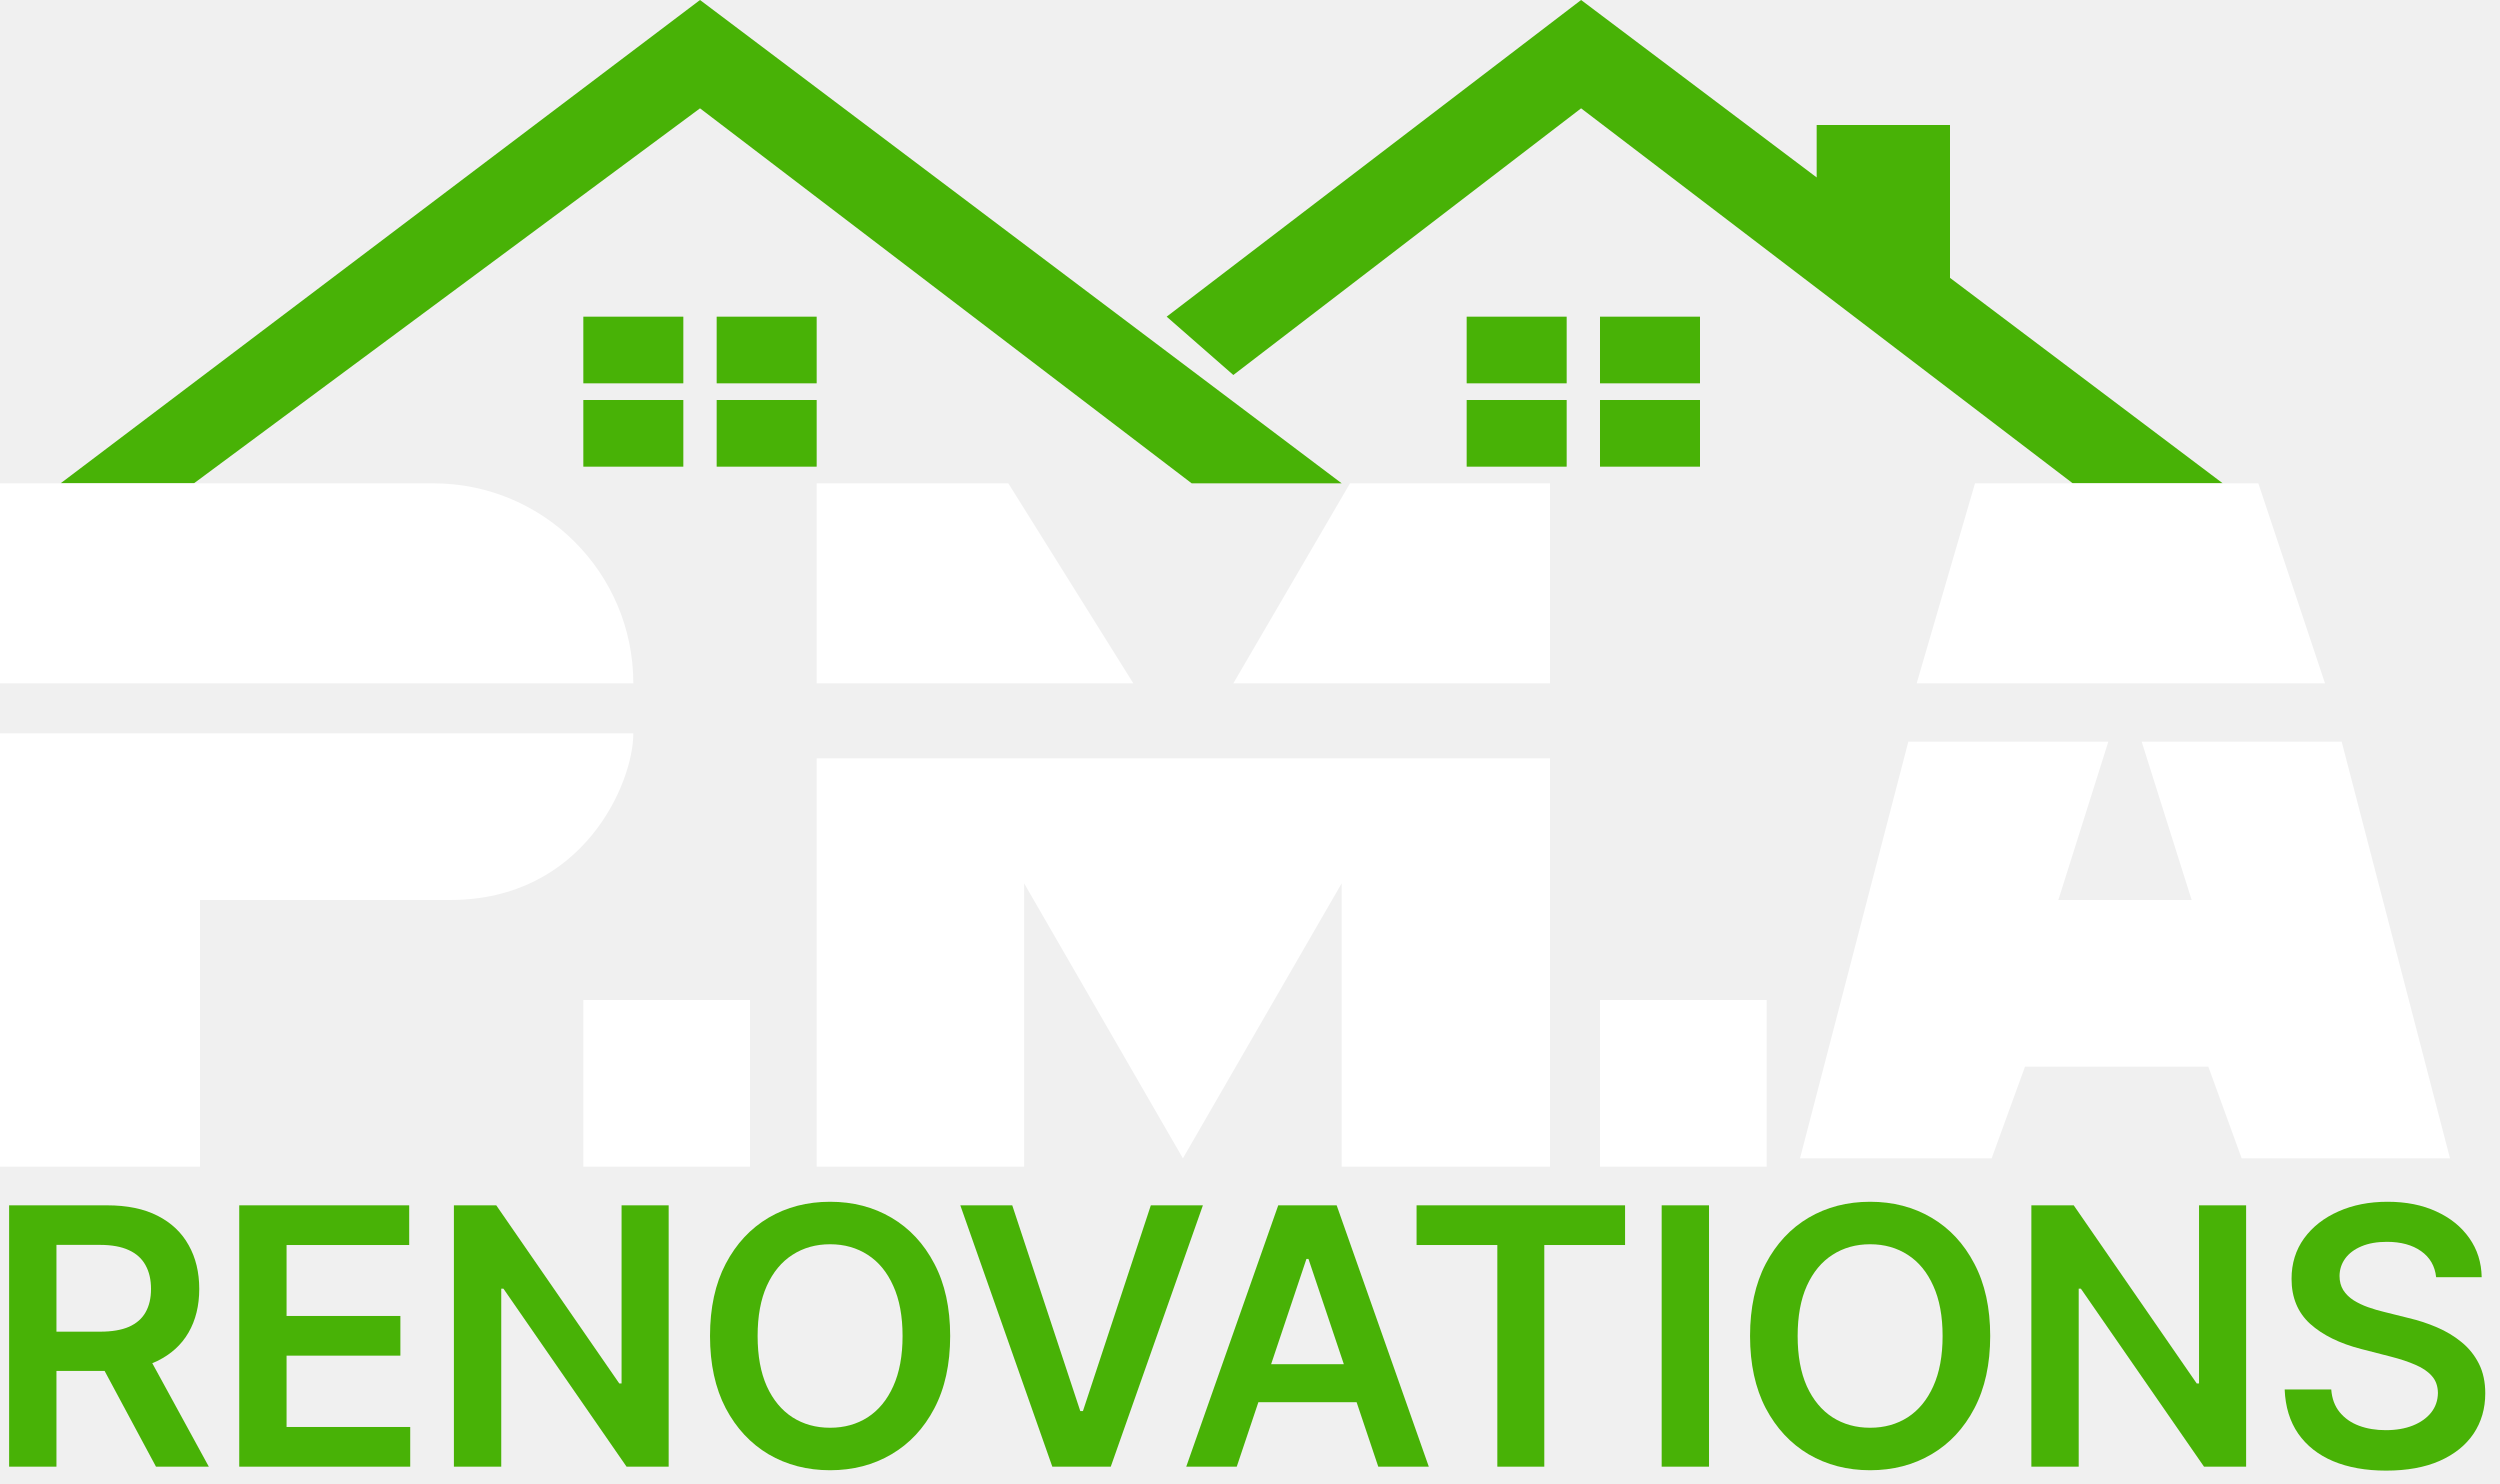
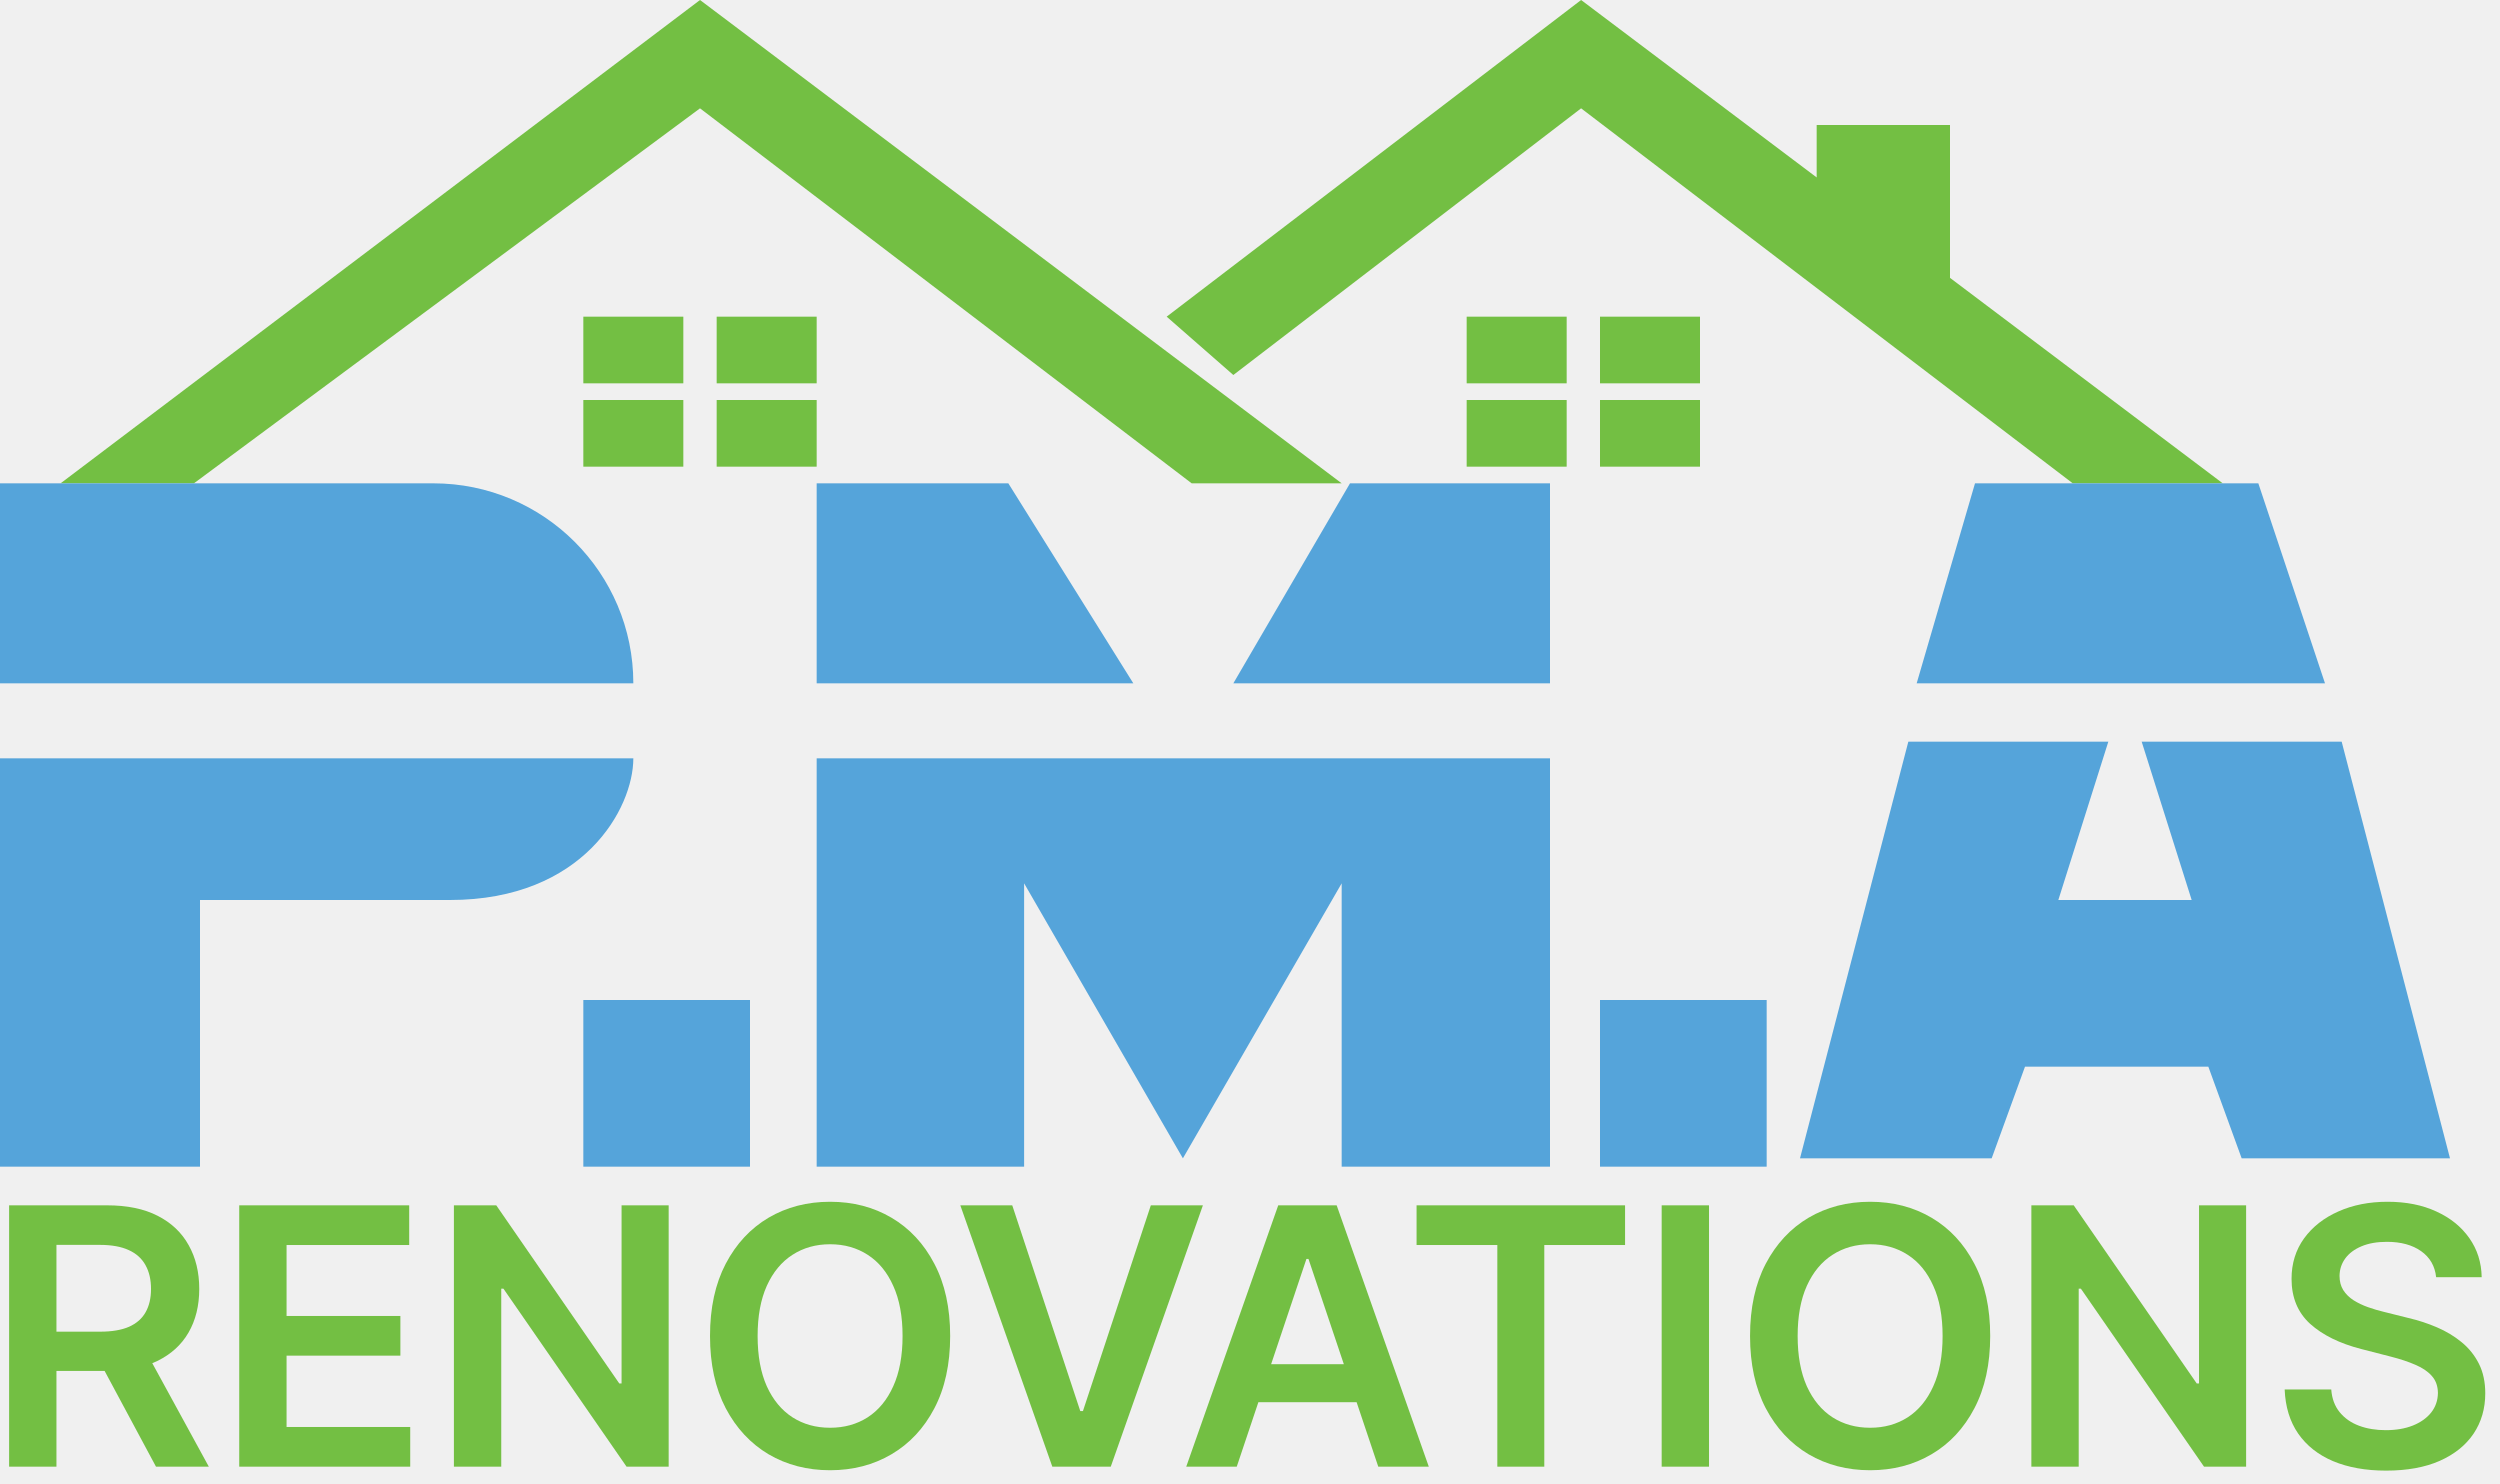
<svg xmlns="http://www.w3.org/2000/svg" width="150" height="89" viewBox="0 0 150 89" fill="none">
-   <path d="M35 19H41V23H35V19Z" fill="#48B206" />
-   <path d="M35 24H41V28H35V24Z" fill="#48B206" />
-   <path d="M43 19H49V23H43V19Z" fill="#48B206" />
-   <path d="M43 24H49V28H43V24Z" fill="#48B206" />
-   <path d="M88 19H94V23H88V19Z" fill="#48B206" />
-   <path d="M88 24H94V28H88V24Z" fill="#48B206" />
-   <path d="M96 19H102V23H96V19Z" fill="#48B206" />
-   <path d="M96 24H102V28H96V24Z" fill="#48B206" />
-   <path d="M42.001 0L3.635 29H11.635L42.001 6.5L71.501 29H80.501L42.001 0Z" fill="#48B206" />
-   <path d="M94.866 0L70 19L74 22.5L94.866 6.5L124.366 29H133.366L117 16.672V7.5H109V10.646L94.866 0Z" fill="#48B206" />
-   <path d="M38 44H0L2.42889e-06 70H12V54H27C35 54 38 47 38 44Z" fill="white" />
-   <path d="M0 29H26C32.627 29 38 34.373 38 41H0V29Z" fill="white" />
-   <path d="M49 29H60.5L68 41H49V29Z" fill="white" />
-   <path d="M81 29H93V41H74L81 29Z" fill="white" />
-   <path d="M118.5 29H135.5L139.5 41H115L118.5 29Z" fill="white" />
-   <rect x="35" y="60" width="10" height="10" fill="white" />
-   <rect x="96" y="60" width="10" height="10" fill="white" />
-   <path d="M93 45.5H49V70H61.447V53L70.974 69.5L80.5 53V70H93V45.5Z" fill="white" />
-   <path d="M114.5 44.5L108 69.5H119.5L121.5 64H132.5L134.5 69.5H147L140.5 44.5H128.5L131.5 54H123.5L126.5 44.5H114.5Z" fill="white" />
-   <path d="M0.547 88V72.32H6.427C7.631 72.32 8.642 72.529 9.459 72.948C10.28 73.366 10.901 73.953 11.319 74.709C11.743 75.459 11.955 76.334 11.955 77.335C11.955 78.34 11.74 79.213 11.312 79.953C10.888 80.688 10.263 81.257 9.436 81.66C8.609 82.059 7.593 82.258 6.389 82.258H2.201V79.9H6.006C6.71 79.9 7.287 79.803 7.736 79.609C8.185 79.409 8.517 79.121 8.731 78.743C8.951 78.361 9.061 77.891 9.061 77.335C9.061 76.778 8.951 76.304 8.731 75.911C8.512 75.513 8.178 75.211 7.728 75.007C7.279 74.798 6.7 74.693 5.99 74.693H3.387V88H0.547ZM8.647 80.895L12.529 88H9.359L5.546 80.895H8.647Z" fill="#48B206" />
-   <path d="M14.354 88V72.32H24.552V74.701H17.194V78.958H24.023V81.339H17.194V85.619H24.613V88H14.354Z" fill="#48B206" />
-   <path d="M40.12 72.32V88H37.593L30.205 77.319H30.075V88H27.234V72.32H29.776L37.157 83.008H37.294V72.32H40.12Z" fill="#48B206" />
-   <path d="M57.01 80.16C57.01 81.849 56.694 83.296 56.061 84.501C55.433 85.7 54.575 86.619 53.488 87.257C52.406 87.895 51.178 88.214 49.805 88.214C48.432 88.214 47.202 87.895 46.115 87.257C45.033 86.614 44.175 85.693 43.543 84.493C42.915 83.289 42.601 81.844 42.601 80.16C42.601 78.47 42.915 77.026 43.543 75.826C44.175 74.622 45.033 73.701 46.115 73.062C47.202 72.424 48.432 72.106 49.805 72.106C51.178 72.106 52.406 72.424 53.488 73.062C54.575 73.701 55.433 74.622 56.061 75.826C56.694 77.026 57.01 78.47 57.01 80.16ZM54.154 80.16C54.154 78.971 53.968 77.968 53.595 77.151C53.228 76.329 52.717 75.709 52.064 75.29C51.411 74.867 50.658 74.655 49.805 74.655C48.953 74.655 48.2 74.867 47.547 75.29C46.894 75.709 46.38 76.329 46.008 77.151C45.64 77.968 45.457 78.971 45.457 80.16C45.457 81.349 45.64 82.355 46.008 83.176C46.38 83.993 46.894 84.613 47.547 85.037C48.2 85.455 48.953 85.665 49.805 85.665C50.658 85.665 51.411 85.455 52.064 85.037C52.717 84.613 53.228 83.993 53.595 83.176C53.968 82.355 54.154 81.349 54.154 80.16Z" fill="#48B206" />
-   <path d="M60.735 72.32L64.816 84.662H64.977L69.05 72.32H72.174L66.646 88H63.139L57.619 72.32H60.735Z" fill="#48B206" />
-   <path d="M74.205 88H71.174L76.694 72.32H80.2L85.728 88H82.696L78.508 75.535H78.386L74.205 88ZM74.305 81.852H82.574V84.133H74.305V81.852Z" fill="#48B206" />
-   <path d="M84.994 74.701V72.32H97.504V74.701H92.658V88H89.84V74.701H84.994Z" fill="#48B206" />
-   <path d="M102.541 72.32V88H99.7V72.32H102.541Z" fill="#48B206" />
-   <path d="M119.412 80.16C119.412 81.849 119.095 83.296 118.462 84.501C117.835 85.7 116.977 86.619 115.89 87.257C114.808 87.895 113.58 88.214 112.207 88.214C110.834 88.214 109.604 87.895 108.517 87.257C107.435 86.614 106.577 85.693 105.944 84.493C105.317 83.289 105.003 81.844 105.003 80.16C105.003 78.47 105.317 77.026 105.944 75.826C106.577 74.622 107.435 73.701 108.517 73.062C109.604 72.424 110.834 72.106 112.207 72.106C113.58 72.106 114.808 72.424 115.89 73.062C116.977 73.701 117.835 74.622 118.462 75.826C119.095 77.026 119.412 78.47 119.412 80.16ZM116.556 80.16C116.556 78.971 116.37 77.968 115.997 77.151C115.63 76.329 115.119 75.709 114.466 75.29C113.813 74.867 113.06 74.655 112.207 74.655C111.355 74.655 110.602 74.867 109.949 75.29C109.295 75.709 108.782 76.329 108.41 77.151C108.042 77.968 107.859 78.971 107.859 80.16C107.859 81.349 108.042 82.355 108.41 83.176C108.782 83.993 109.295 84.613 109.949 85.037C110.602 85.455 111.355 85.665 112.207 85.665C113.06 85.665 113.813 85.455 114.466 85.037C115.119 84.613 115.63 83.993 115.997 83.176C116.37 82.355 116.556 81.349 116.556 80.16Z" fill="#48B206" />
-   <path d="M134.767 72.32V88H132.241L124.852 77.319H124.722V88H121.882V72.32H124.424L131.804 83.008H131.942V72.32H134.767Z" fill="#48B206" />
-   <path d="M146.168 76.63C146.097 75.962 145.795 75.441 145.265 75.068C144.739 74.696 144.055 74.51 143.213 74.51C142.621 74.51 142.113 74.599 141.689 74.778C141.265 74.956 140.941 75.199 140.717 75.505C140.492 75.811 140.377 76.161 140.372 76.554C140.372 76.88 140.446 77.164 140.594 77.404C140.747 77.644 140.954 77.848 141.214 78.016C141.475 78.179 141.763 78.317 142.08 78.43C142.396 78.542 142.715 78.636 143.037 78.713L144.507 79.08C145.099 79.218 145.668 79.404 146.214 79.639C146.765 79.874 147.258 80.17 147.692 80.527C148.131 80.885 148.478 81.316 148.733 81.821C148.988 82.327 149.116 82.919 149.116 83.597C149.116 84.516 148.881 85.325 148.411 86.025C147.942 86.719 147.263 87.262 146.375 87.655C145.492 88.043 144.422 88.237 143.167 88.237C141.947 88.237 140.888 88.048 139.989 87.671C139.096 87.293 138.397 86.742 137.892 86.017C137.391 85.292 137.121 84.409 137.08 83.368H139.875C139.915 83.914 140.084 84.368 140.38 84.731C140.676 85.093 141.061 85.364 141.536 85.542C142.016 85.721 142.552 85.81 143.144 85.81C143.761 85.81 144.302 85.718 144.767 85.534C145.236 85.346 145.604 85.085 145.869 84.754C146.135 84.417 146.27 84.024 146.275 83.575C146.27 83.166 146.15 82.829 145.915 82.564C145.681 82.293 145.351 82.069 144.928 81.89C144.509 81.706 144.019 81.543 143.458 81.4L141.674 80.941C140.382 80.609 139.362 80.106 138.611 79.433C137.866 78.754 137.493 77.853 137.493 76.73C137.493 75.806 137.744 74.997 138.244 74.303C138.749 73.609 139.436 73.07 140.303 72.687C141.171 72.299 142.154 72.106 143.251 72.106C144.364 72.106 145.339 72.299 146.176 72.687C147.018 73.07 147.679 73.603 148.159 74.287C148.638 74.966 148.886 75.747 148.901 76.63H146.168Z" fill="#48B206" />
+   <path d="M35 19H41V23H35V19Z" fill="#73BF43" />
+   <path d="M35 24H41V28H35V24Z" fill="#73BF43" />
+   <path d="M43 19H49V23H43V19Z" fill="#73BF43" />
+   <path d="M43 24H49V28H43V24Z" fill="#73BF43" />
+   <path d="M88 19H94V23H88V19Z" fill="#73BF43" />
+   <path d="M88 24H94V28H88V24Z" fill="#73BF43" />
+   <path d="M96 19H102V23H96V19Z" fill="#73BF43" />
+   <path d="M96 24H102V28H96V24Z" fill="#73BF43" />
+   <path d="M42.001 0L3.635 29H11.635L42.001 6.5L71.501 29H80.501L42.001 0Z" fill="#73BF43" />
+   <path d="M94.866 0L70 19L74 22.5L94.866 6.5L124.366 29H133.366L117 16.672V7.5H109V10.646L94.866 0Z" fill="#73BF43" />
+   <path d="M38 45.5H0L2.42889e-06 70H12V54H27C35 54 38 48.5 38 45.5Z" fill="#55A4DA" />
+   <path d="M0 29H26C32.627 29 38 34.373 38 41H0V29Z" fill="#55A4DA" />
+   <path d="M49 29H60.5L68 41H49V29Z" fill="#55A4DA" />
+   <path d="M81 29H93V41H74L81 29Z" fill="#55A4DA" />
+   <path d="M118.5 29H135.5L139.5 41H115L118.5 29Z" fill="#55A4DA" />
+   <rect x="35" y="60" width="10" height="10" fill="#55A4DA" />
+   <rect x="96" y="60" width="10" height="10" fill="#55A4DA" />
+   <path d="M93 45.5H49V70H61.447V53L70.974 69.5L80.5 53V70H93V45.5Z" fill="#55A4DA" />
+   <path d="M114.5 44.5L108 69.5H119.5L121.5 64H132.5L134.5 69.5H147L140.5 44.5H128.5L131.5 54H123.5L126.5 44.5H114.5Z" fill="#55A4DA" />
+   <path d="M0.547 88V72.32H6.427C7.631 72.32 8.642 72.529 9.459 72.948C10.28 73.366 10.901 73.953 11.319 74.709C11.743 75.459 11.955 76.334 11.955 77.335C11.955 78.34 11.74 79.213 11.312 79.953C10.888 80.688 10.263 81.257 9.436 81.66C8.609 82.059 7.593 82.258 6.389 82.258H2.201V79.9H6.006C6.71 79.9 7.287 79.803 7.736 79.609C8.185 79.409 8.517 79.121 8.731 78.743C8.951 78.361 9.061 77.891 9.061 77.335C9.061 76.778 8.951 76.304 8.731 75.911C8.512 75.513 8.178 75.211 7.728 75.007C7.279 74.798 6.7 74.693 5.99 74.693H3.387V88H0.547ZM8.647 80.895L12.529 88H9.359L5.546 80.895H8.647Z" fill="#73BF43" />
+   <path d="M14.354 88V72.32H24.552V74.701H17.194V78.958H24.023V81.339H17.194V85.619H24.613V88H14.354Z" fill="#73BF43" />
+   <path d="M40.12 72.32V88H37.593L30.205 77.319H30.075V88H27.234V72.32H29.776L37.157 83.008H37.294V72.32H40.12Z" fill="#73BF43" />
+   <path d="M57.01 80.16C57.01 81.849 56.694 83.296 56.061 84.501C55.433 85.7 54.575 86.619 53.488 87.257C52.406 87.895 51.178 88.214 49.805 88.214C48.432 88.214 47.202 87.895 46.115 87.257C45.033 86.614 44.175 85.693 43.543 84.493C42.915 83.289 42.601 81.844 42.601 80.16C42.601 78.47 42.915 77.026 43.543 75.826C44.175 74.622 45.033 73.701 46.115 73.062C47.202 72.424 48.432 72.106 49.805 72.106C51.178 72.106 52.406 72.424 53.488 73.062C54.575 73.701 55.433 74.622 56.061 75.826C56.694 77.026 57.01 78.47 57.01 80.16ZM54.154 80.16C54.154 78.971 53.968 77.968 53.595 77.151C53.228 76.329 52.717 75.709 52.064 75.29C51.411 74.867 50.658 74.655 49.805 74.655C48.953 74.655 48.2 74.867 47.547 75.29C46.894 75.709 46.38 76.329 46.008 77.151C45.64 77.968 45.457 78.971 45.457 80.16C45.457 81.349 45.64 82.355 46.008 83.176C46.38 83.993 46.894 84.613 47.547 85.037C48.2 85.455 48.953 85.665 49.805 85.665C50.658 85.665 51.411 85.455 52.064 85.037C52.717 84.613 53.228 83.993 53.595 83.176C53.968 82.355 54.154 81.349 54.154 80.16Z" fill="#73BF43" />
+   <path d="M60.735 72.32L64.816 84.662H64.977L69.05 72.32H72.174L66.646 88H63.139L57.619 72.32H60.735Z" fill="#73BF43" />
+   <path d="M74.205 88H71.174L76.694 72.32H80.2L85.728 88H82.696L78.508 75.535H78.386L74.205 88ZM74.305 81.852H82.574V84.133H74.305V81.852Z" fill="#73BF43" />
+   <path d="M84.994 74.701V72.32H97.504V74.701H92.658V88H89.84V74.701H84.994Z" fill="#73BF43" />
+   <path d="M102.541 72.32V88H99.7V72.32H102.541Z" fill="#73BF43" />
+   <path d="M119.412 80.16C119.412 81.849 119.095 83.296 118.462 84.501C117.835 85.7 116.977 86.619 115.89 87.257C114.808 87.895 113.58 88.214 112.207 88.214C110.834 88.214 109.604 87.895 108.517 87.257C107.435 86.614 106.577 85.693 105.944 84.493C105.317 83.289 105.003 81.844 105.003 80.16C105.003 78.47 105.317 77.026 105.944 75.826C106.577 74.622 107.435 73.701 108.517 73.062C109.604 72.424 110.834 72.106 112.207 72.106C113.58 72.106 114.808 72.424 115.89 73.062C116.977 73.701 117.835 74.622 118.462 75.826C119.095 77.026 119.412 78.47 119.412 80.16ZM116.556 80.16C116.556 78.971 116.37 77.968 115.997 77.151C115.63 76.329 115.119 75.709 114.466 75.29C113.813 74.867 113.06 74.655 112.207 74.655C111.355 74.655 110.602 74.867 109.949 75.29C109.295 75.709 108.782 76.329 108.41 77.151C108.042 77.968 107.859 78.971 107.859 80.16C107.859 81.349 108.042 82.355 108.41 83.176C108.782 83.993 109.295 84.613 109.949 85.037C110.602 85.455 111.355 85.665 112.207 85.665C113.06 85.665 113.813 85.455 114.466 85.037C115.119 84.613 115.63 83.993 115.997 83.176C116.37 82.355 116.556 81.349 116.556 80.16Z" fill="#73BF43" />
+   <path d="M134.767 72.32V88H132.241L124.852 77.319H124.722V88H121.882V72.32H124.424L131.804 83.008H131.942V72.32H134.767Z" fill="#73BF43" />
+   <path d="M146.168 76.63C146.097 75.962 145.795 75.441 145.265 75.068C144.739 74.696 144.055 74.51 143.213 74.51C142.621 74.51 142.113 74.599 141.689 74.778C141.265 74.956 140.941 75.199 140.717 75.505C140.492 75.811 140.377 76.161 140.372 76.554C140.372 76.88 140.446 77.164 140.594 77.404C140.747 77.644 140.954 77.848 141.214 78.016C141.475 78.179 141.763 78.317 142.08 78.43C142.396 78.542 142.715 78.636 143.037 78.713L144.507 79.08C145.099 79.218 145.668 79.404 146.214 79.639C146.765 79.874 147.258 80.17 147.692 80.527C148.131 80.885 148.478 81.316 148.733 81.821C148.988 82.327 149.116 82.919 149.116 83.597C149.116 84.516 148.881 85.325 148.411 86.025C147.942 86.719 147.263 87.262 146.375 87.655C145.492 88.043 144.422 88.237 143.167 88.237C141.947 88.237 140.888 88.048 139.989 87.671C139.096 87.293 138.397 86.742 137.892 86.017C137.391 85.292 137.121 84.409 137.08 83.368H139.875C139.915 83.914 140.084 84.368 140.38 84.731C140.676 85.093 141.061 85.364 141.536 85.542C142.016 85.721 142.552 85.81 143.144 85.81C143.761 85.81 144.302 85.718 144.767 85.534C145.236 85.346 145.604 85.085 145.869 84.754C146.135 84.417 146.27 84.024 146.275 83.575C146.27 83.166 146.15 82.829 145.915 82.564C145.681 82.293 145.351 82.069 144.928 81.89C144.509 81.706 144.019 81.543 143.458 81.4L141.674 80.941C140.382 80.609 139.362 80.106 138.611 79.433C137.866 78.754 137.493 77.853 137.493 76.73C137.493 75.806 137.744 74.997 138.244 74.303C138.749 73.609 139.436 73.07 140.303 72.687C141.171 72.299 142.154 72.106 143.251 72.106C144.364 72.106 145.339 72.299 146.176 72.687C147.018 73.07 147.679 73.603 148.159 74.287C148.638 74.966 148.886 75.747 148.901 76.63H146.168Z" fill="#73BF43" />
</svg>
